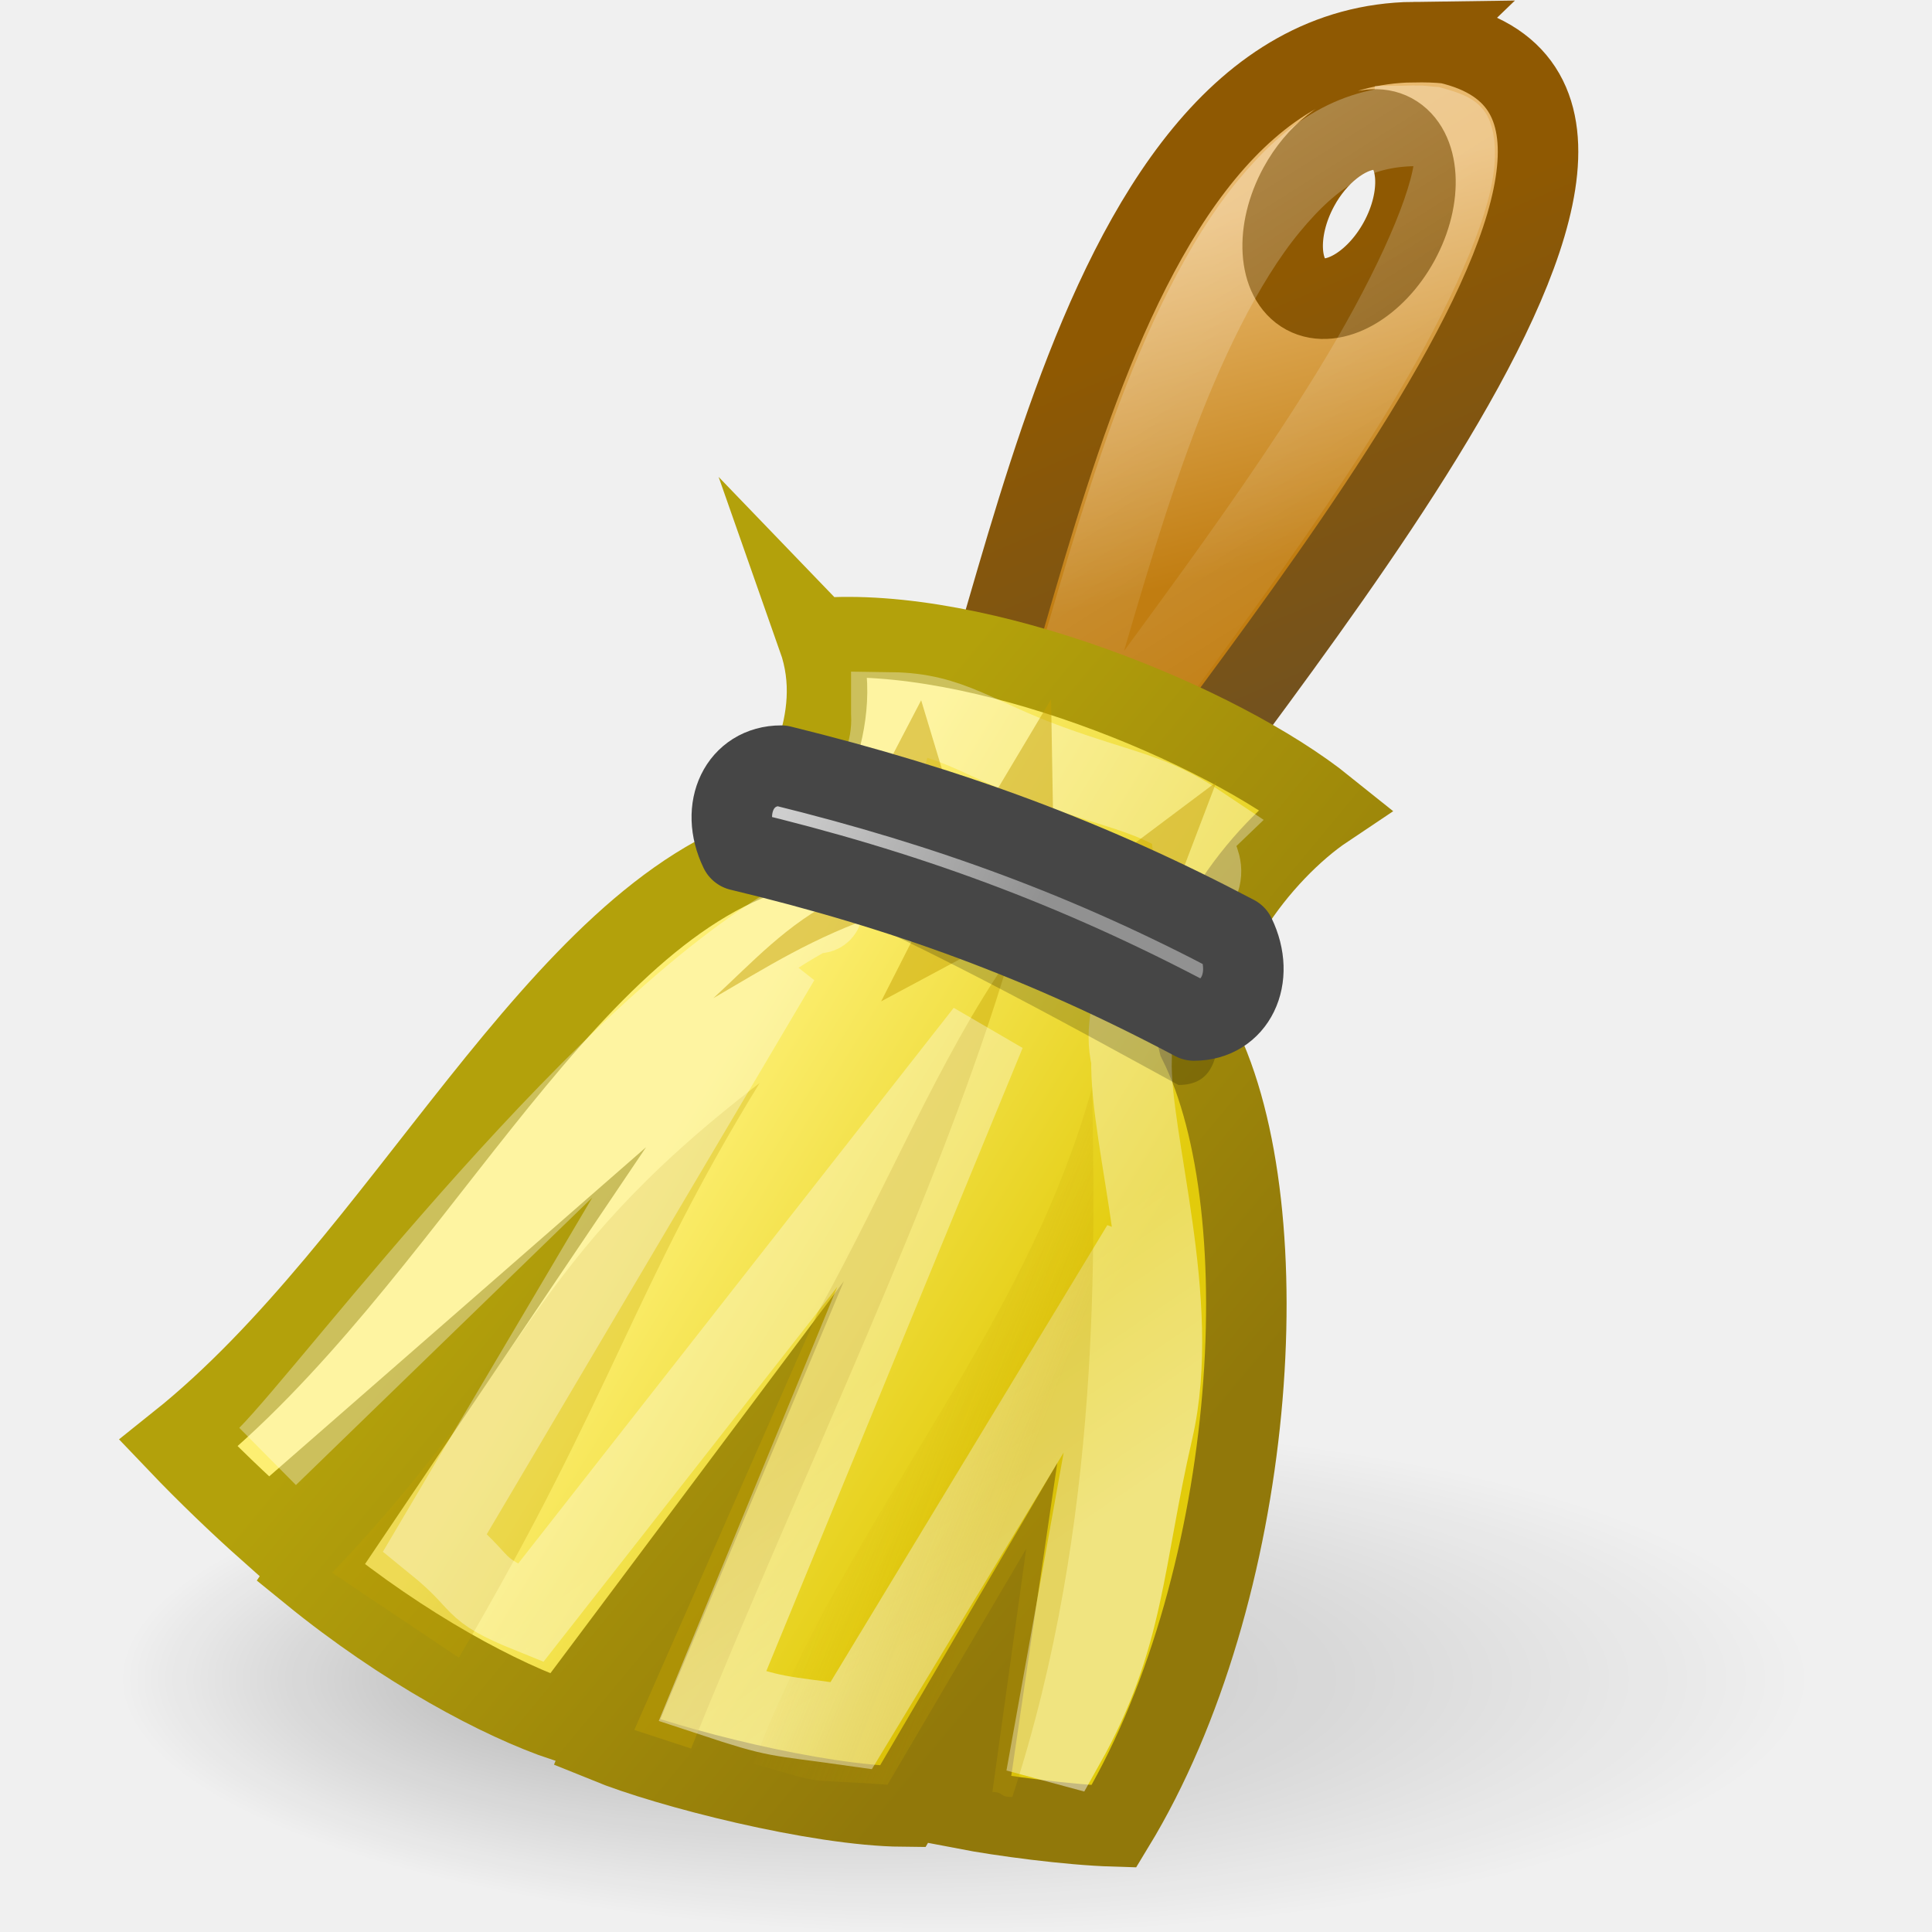
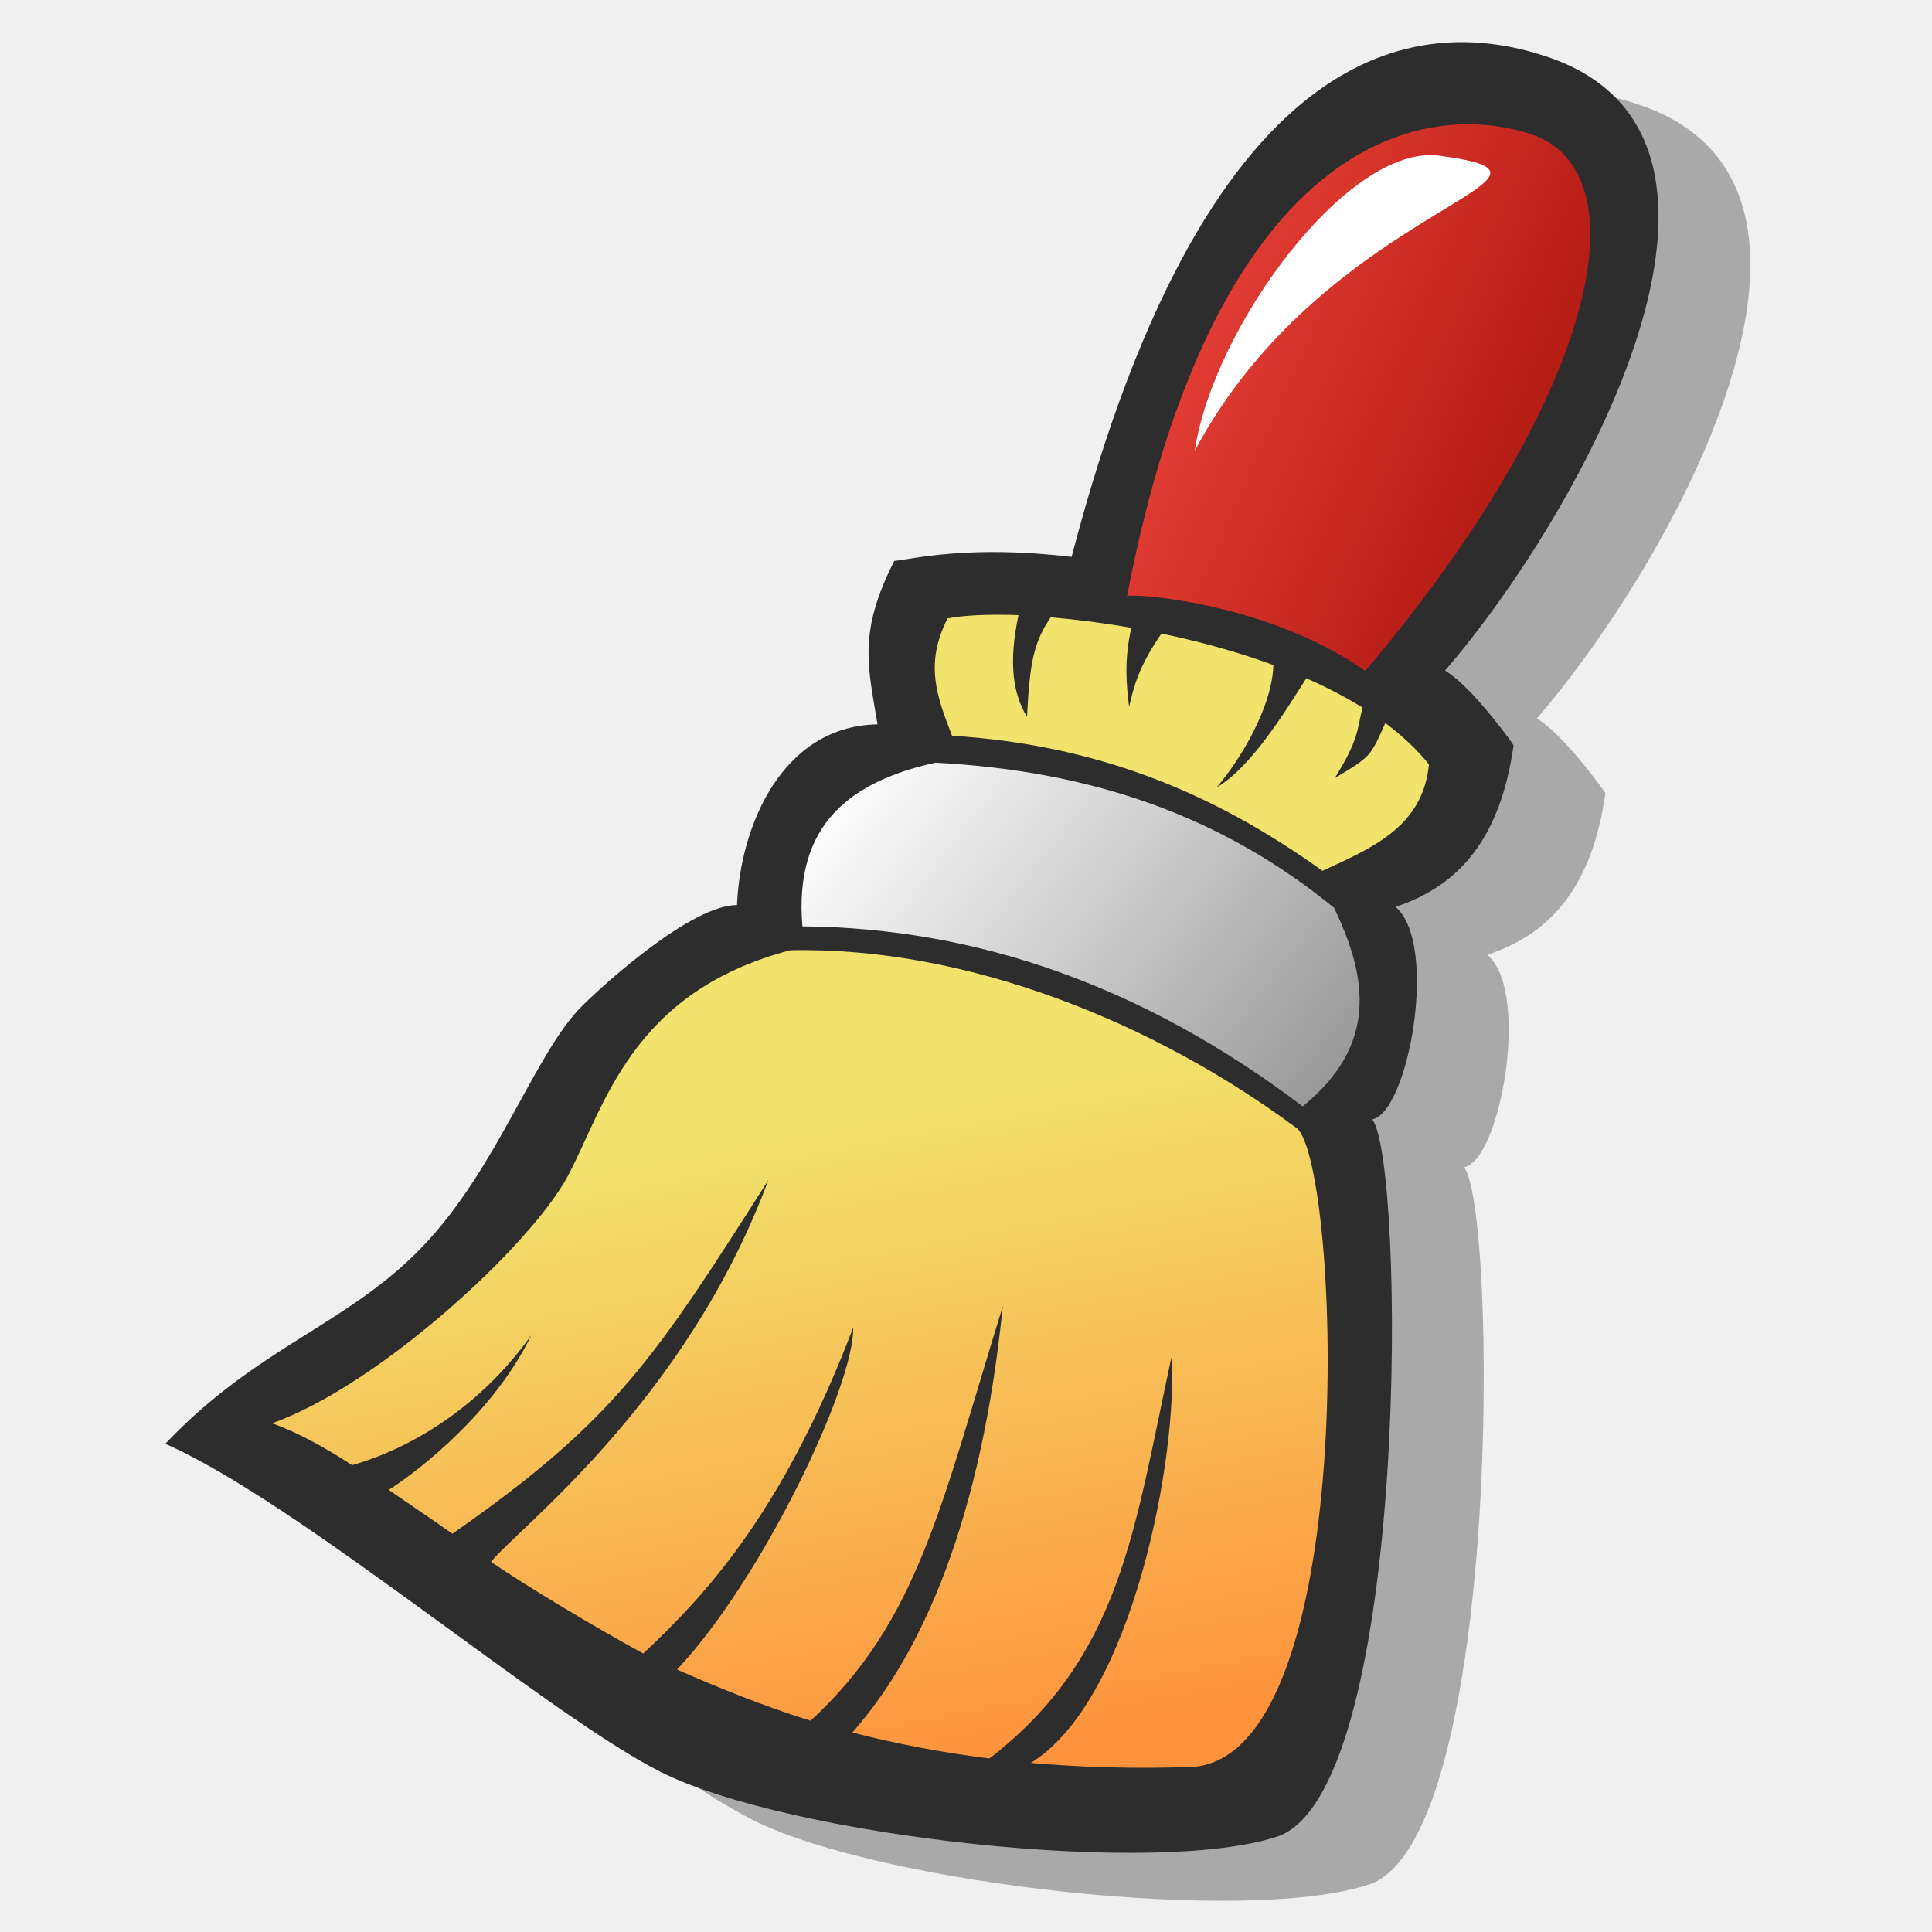
- <svg xmlns="http://www.w3.org/2000/svg" id="svg2" width="24" height="24" version="1.0">
-   <defs id="defs4">
-     <radialGradient id="radialGradient2541" cx="38" cy="69" r="20" fx="28.603" gradientTransform="matrix(1 0 0 .45 0 37.95)" gradientUnits="userSpaceOnUse">
-       <stop id="stop6021" offset="0" />
-       <stop id="stop6023" style="stop-opacity:0" offset="1" />
-     </radialGradient>
-     <linearGradient id="linearGradient2543" x1="28" x2="26" y1="16" y2="8" gradientTransform="matrix(.52499 0 0 .5277 -1.1749 -.77947)" gradientUnits="userSpaceOnUse">
-       <stop id="stop5960" style="stop-color:#c17d11" offset="0" />
-       <stop id="stop5962" style="stop-color:#e9b96e" offset="1" />
+ <svg xmlns="http://www.w3.org/2000/svg" xmlns:xlink="http://www.w3.org/1999/xlink" version="1.0" x="0" y="0" width="90" height="90" id="svg548">
+   <defs id="defs550">
+     <linearGradient id="linearGradient4112">
+       <stop style="stop-color:#b01911;stop-opacity:1;" offset="0" id="stop4114" />
+       <stop style="stop-color:#e23c33;stop-opacity:1;" offset="1" id="stop4116" />
    </linearGradient>
-     <linearGradient id="linearGradient2545" x1="30.325" x2="34" y1="9.241" y2="18" gradientTransform="matrix(.52499 0 0 .5277 -1.1749 -.77947)" gradientUnits="userSpaceOnUse">
-       <stop id="stop5998" style="stop-color:#8f5902" offset="0" />
-       <stop id="stop6000" style="stop-color:#73521e" offset="1" />
+     <linearGradient id="linearGradient8921">
+       <stop style="stop-color:#f1e36c;stop-opacity:1;" offset="0" id="stop8923" />
+       <stop style="stop-color:#ff933d;stop-opacity:1;" offset="1" id="stop8925" />
    </linearGradient>
-     <linearGradient id="linearGradient2547" x1="28" x2="33.447" y1="8" y2="16.686" gradientUnits="userSpaceOnUse">
-       <stop id="stop5986" style="stop-color:#fff" offset="0" />
-       <stop id="stop5988" style="stop-color:#fff;stop-opacity:.134" offset="1" />
+     <linearGradient id="linearGradient8913">
+       <stop style="stop-color:#9b9a9a;stop-opacity:1;" offset="0" id="stop8915" />
+       <stop style="stop-color:#ffffff;stop-opacity:1;" offset="1" id="stop8917" />
    </linearGradient>
-     <linearGradient id="linearGradient2549" x1="20.934" x2="30.208" y1="25.061" y2="30.743" gradientTransform="matrix(.52499 0 0 .5277 -1.1749 -.77947)" gradientUnits="userSpaceOnUse">
-       <stop id="stop5968" style="stop-color:#fdef72" offset="0" />
-       <stop id="stop5970" style="stop-color:#e2cb0b" offset="1" />
-     </linearGradient>
-     <linearGradient id="linearGradient2551" x1="17.032" x2="29.494" y1="27.447" y2="37.846" gradientTransform="matrix(.52499 0 0 .5277 -1.1749 -.77947)" gradientUnits="userSpaceOnUse">
-       <stop id="stop5989" style="stop-color:#b3a10b" offset="0" />
-       <stop id="stop5991" style="stop-color:#91780a" offset="1" />
-     </linearGradient>
-     <linearGradient id="linearGradient2553" x1="22.32" x2="18.986" y1="41.956" y2="37.029" gradientTransform="matrix(.52499 0 0 .5277 -1.1749 -.77947)" gradientUnits="userSpaceOnUse">
-       <stop id="stop5983" style="stop-color:#fff" offset="0" />
-       <stop id="stop5985" style="stop-color:#fff;stop-opacity:.694" offset="1" />
-     </linearGradient>
-     <linearGradient id="linearGradient2555" x1="27.355" x2="23.489" y1="36.218" y2="34.728" gradientTransform="matrix(.52499 0 0 .5277 -1.1749 -.77947)" gradientUnits="userSpaceOnUse">
-       <stop id="stop6001" style="stop-color:#c4a000" offset="0" />
-       <stop id="stop6003" style="stop-color:#c4a000;stop-opacity:0" offset="1" />
-     </linearGradient>
-     <linearGradient id="linearGradient2557" x1="27.652" x2="21.591" y1="23.146" y2="20.619" gradientTransform="matrix(.51282 0 0 .5277 -.84657 -.77947)" gradientUnits="userSpaceOnUse">
-       <stop id="stop2473" style="stop-color:#919191" offset="0" />
-       <stop id="stop2475" style="stop-color:#cecece" offset="1" />
-     </linearGradient>
+     <linearGradient xlink:href="#linearGradient8913" id="linearGradient8919" x1="19.493" y1="17.535" x2="12.366" y2="12.021" gradientUnits="userSpaceOnUse" gradientTransform="matrix(2.903815,0,0,2.903815,4.082454,0.6218009)" />
+     <linearGradient xlink:href="#linearGradient8921" id="linearGradient8927" x1="11.67" y1="17.656" x2="13.59" y2="27.805" gradientUnits="userSpaceOnUse" gradientTransform="matrix(3,0,0,3,2.252285,-1.064776)" />
+     <linearGradient xlink:href="#linearGradient4112" id="linearGradient4118" x1="71.095" y1="24.472" x2="55.113" y2="17.406" gradientUnits="userSpaceOnUse" />
  </defs>
-   <g id="layer1">
-     <g id="g2524" transform="translate(-.47496)">
-       <path id="path6017" transform="matrix(.52499 0 0 .3518 -7.4748 -3.418)" d="m58 69a20 9 0 1 1-40 0 20 9 0 1 1 40 0z" style="fill:url(#radialGradient2541);opacity:.25" />
-       <path id="path5371" d="m18.037 0.523c-4.307 0.056-4.933 8.574-6.169 10.109l2.1 0.759c1.382-2.307 8.272-9.978 4.495-10.851-0.147-0.016-0.288-0.018-0.427-0.016zm-0.541 1.088c0.102-0.01 0.193 0.003 0.279 0.049 0.343 0.186 0.38 0.789 0.082 1.336-0.298 0.547-0.822 0.845-1.165 0.66-0.343-0.186-0.38-0.789-0.082-1.336 0.223-0.41 0.581-0.679 0.886-0.709z" style="fill-rule:evenodd;fill:url(#linearGradient2543);stroke-width:1px;stroke:url(#linearGradient2545)" />
-       <path id="path5992" transform="matrix(.52499 0 0 .5277 -1.1749 -.77947)" d="m36.625 4.438c-1.404 0.018-2.408 0.624-3.469 1.906s-2.011 3.244-2.781 5.344c-0.77 2.1-1.388 4.324-1.969 6.281-0.277 0.934-0.502 1.786-0.781 2.562l0.469 0.188c1.805-2.666 4.739-6.29 7.031-10 1.297-2.099 2.232-4.104 2.406-5.219 0.087-0.557-0.01-0.807-0.031-0.844-0.018-0.032-0.113-0.09-0.469-0.188-0.125-0.008-0.241-0.033-0.406-0.031z" style="fill:none;opacity:.267;stroke-width:1.9px;stroke:url(#linearGradient2547)" />
-       <path id="path5367" d="m10.637 7.928c0.372 1.057-0.284 1.972-0.525 2.639-2.725 0.816-4.613 5.121-7.42 7.363 0.351 0.368 0.762 0.762 1.12 1.08l2.133-1.863-1.61 2.388c1.16 0.945 2.365 1.587 3.153 1.85l1.444-1.929-0.919 2.193c0.762 0.311 2.617 0.782 3.675 0.792l1.052-1.796-0.269 1.829c0.436 0.084 1.28 0.197 1.842 0.214 1.765-2.902 2.1-7.635 1.05-9.746-0.263-1.055 0.787-2.375 1.575-2.902-1.312-1.055-4.308-2.271-6.3-2.111z" style="fill-rule:evenodd;fill:url(#linearGradient2549);stroke-miterlimit:20;stroke:url(#linearGradient2551)" />
-       <path id="path5975" d="m4.6 19.537c2.529-2.644 2.344-3.801 5.311-6.083-1.566 2.548-1.819 3.873-3.736 7.138l-1.575-1.055z" style="fill-rule:evenodd;fill:#c4a000;opacity:.267" />
-       <path id="path5979" d="m8.354 21.491 2.282-5.193c0.874-1.575 1.501-3.15 2.378-4.405-0.841 2.859-2.568 6.397-3.954 9.828l-0.705-0.231z" style="fill-rule:evenodd;fill:#c4a000;opacity:.416" />
-       <path id="path6014" d="m11.547 8.851c0.051 1.011-0.803 1.467-0.958 1.896-0.055 0.15 0.278 0.669-0.011 0.588-2.545 1.338-5.921 5.891-6.775 6.754l6.357-6.167-4.279 7.238c0.667 0.542 0.394 0.559 1.184 0.878l5.651-7.21-3.391 8.244c0.838 0.277 0.755 0.227 1.724 0.364l3.609-5.958-1.107 6.153 0.148 0.04c0.752-1.338 0.727-2.293 1.098-3.904 0.368-1.597-0.292-3.598-0.266-4.609-0.182-0.732 0.428-1.535 0.799-2.131 0.224-0.36-0.231-0.504 0.049-0.773-0.615-0.413-0.935-0.413-1.872-0.754-0.925-0.336-1.221-0.64-1.96-0.65z" style="fill:none;opacity:.478;stroke-width:1px;stroke:url(#linearGradient2553)" />
-       <path id="path5977" d="m9.834 21.911c1.143-3.035 3.358-5.313 4.209-8.409 0.027 1.933 0.131 5.385-0.993 8.821-0.168 9.37e-4 -0.091-0.058-0.247-0.063l0.42-3.021-1.723 2.931c-1.15-0.082-0.68 0.017-1.667-0.26z" style="fill-rule:evenodd;fill:url(#linearGradient2555);opacity:.247" />
-       <path id="path5995" d="m10.902 11.152c-0.657 0.325-1.083 0.806-1.566 1.248 0.644-0.374 1.249-0.765 2.1-1.049l-0.534-0.198z" style="fill-rule:evenodd;fill:#c4a000;opacity:.482" />
-       <path id="path5997" d="m11.955 11.39-0.534 1.049 1.565-0.838-1.031-0.211z" style="fill-rule:evenodd;fill:#c4a000;opacity:.482" />
-       <path id="path6007" d="m11.918 8.699-0.47 0.901 0.822 0.265-0.352-1.166z" style="fill-rule:evenodd;fill:#c4a000;opacity:.482" />
-       <path id="path6009" d="m15.585 9.714-1.292 0.969 0.822 0.265 0.47-1.234z" style="fill-rule:evenodd;fill:#c4a000;opacity:.482" />
-       <path id="path6011" d="m13.532 8.687-0.795 1.332 0.822 0.265-0.027-1.597z" style="fill-rule:evenodd;fill:#c4a000;opacity:.482" />
-       <path id="path6013" d="m9.833 10.843c-0.298-1.565 4.9 1.136 5.794 1.58-0.003 0.569 0 1.055-0.513 1.055-1.348-0.735-3.431-1.902-5.281-2.635z" style="fill-rule:evenodd;opacity:.2" />
-       <path id="path5373" d="m9.666 10.566c-0.256-0.528 0-1.055 0.513-1.055 2.095 0.515 3.845 1.164 5.641 2.111 0.256 0.528 0 1.055-0.513 1.055-1.855-0.984-3.605-1.623-5.641-2.111z" style="fill-rule:evenodd;fill:url(#linearGradient2557);stroke-linejoin:round;stroke-width:1px;stroke:#464646" />
-     </g>
-   </g>
+   <path id="path2170" d="M 11.976,69.49 C 16.269,64.955 20.449,63.966 23.96,60.303 C 27.47,56.64 29.196,51.268 31.394,49.092 C 32.547,47.951 36.503,44.399 38.61,44.391 C 38.762,40.671 40.729,36.051 45.156,35.974 C 44.698,33.227 44.253,31.661 45.938,28.36 C 46.849,28.268 49.433,27.606 54.195,28.173 C 60.716,3.173 70.888,3.059 76.317,4.864 C 87.654,8.633 77.917,26.14 71.592,33.47 C 72.779,34.169 74.579,36.628 74.786,36.949 C 74.181,41.198 72.34,43.466 69.288,44.477 C 71.315,46.217 69.88,54.07 68.201,54.375 C 69.736,56.287 69.971,85.316 63.888,87.748 C 58.266,89.715 41.018,87.78 35.052,84.774 C 29.755,82.105 18.189,72.209 11.976,69.49 z " style="fill:#000000;fill-opacity:0.294;fill-rule:evenodd;stroke:none;stroke-width:1px;stroke-linecap:butt;stroke-linejoin:miter;stroke-opacity:1" />
+   <path style="fill:#2d2d2d;fill-opacity:1;fill-rule:evenodd;stroke:none;stroke-width:1px;stroke-linecap:butt;stroke-linejoin:miter;stroke-opacity:1" d="M 7.699,67.259 C 11.993,62.724 16.172,61.735 19.683,58.072 C 23.193,54.409 24.919,49.037 27.117,46.861 C 28.27,45.72 32.226,42.168 34.333,42.16 C 34.486,38.439 36.452,33.82 40.879,33.743 C 40.421,30.996 39.976,29.43 41.661,26.128 C 42.572,26.037 45.157,25.375 49.919,25.942 C 56.439,0.941 66.611,0.828 72.041,2.633 C 83.377,6.402 73.64,23.908 67.315,31.239 C 68.502,31.937 70.302,34.397 70.509,34.718 C 69.904,38.967 68.063,41.235 65.011,42.245 C 67.039,43.985 65.603,51.838 63.924,52.144 C 65.459,54.056 65.694,83.084 59.611,85.516 C 53.989,87.484 36.741,85.548 30.775,82.542 C 25.478,79.873 13.912,69.978 7.699,67.259 z " id="path6970" />
+   <path style="fill:url(#linearGradient8919);fill-opacity:1;fill-rule:evenodd;stroke:none;stroke-width:1px;stroke-linecap:butt;stroke-linejoin:miter;stroke-opacity:1" d="M 37.38,43.154 C 36.972,38.365 39.664,36.396 43.569,35.529 C 50.801,35.907 56.853,37.967 62.144,42.288 C 63.71,45.53 64.199,48.688 60.684,51.539 C 53.315,45.956 45.538,43.222 37.38,43.154 z " id="path5022" />
+   <path style="fill:url(#linearGradient8927);fill-opacity:1;fill-rule:evenodd;stroke:none;stroke-width:1px;stroke-linecap:butt;stroke-linejoin:miter;stroke-opacity:1" d="M 36.813,44.266 C 29.368,46.217 28.167,51.58 26.444,54.796 C 24.721,58.013 17.672,64.522 12.674,66.304 C 13.859,66.72 15.085,67.4 16.403,68.252 C 17.835,67.854 21.712,66.444 24.75,62.2 C 22.812,66.207 18.748,69.022 18.106,69.402 C 18.827,69.905 20.288,70.887 21.075,71.447 C 28.698,66.131 30.499,63.272 35.792,54.975 C 31.951,65.317 24.154,71.165 22.872,72.758 C 24.603,73.94 27.838,75.87 29.967,77.027 C 32.616,74.517 36.348,70.759 39.745,61.845 C 39.798,64.578 35.442,73.653 31.538,77.771 C 33.251,78.536 35.762,79.551 37.759,80.158 C 42.766,75.546 43.828,70.177 46.712,60.856 C 45.719,70.715 42.999,76.977 39.707,80.706 C 41.688,81.218 43.811,81.632 46.092,81.916 C 52.257,77.162 52.833,71.206 54.566,63.251 C 54.896,67.547 52.833,79.163 48.021,82.122 C 50.391,82.333 52.924,82.405 55.636,82.307 C 63.549,81.529 62.4,53.497 60.323,52.494 C 53.807,47.673 45.113,44.092 36.813,44.266 z " id="path5993" />
+   <path style="fill:#f1e36c;fill-opacity:1;fill-rule:evenodd;stroke:none;stroke-width:1px;stroke-linecap:butt;stroke-linejoin:miter;stroke-opacity:1" d="M 44.35,34.273 C 43.649,32.451 43.059,30.944 44.14,28.809 C 44.875,28.663 46.03,28.605 47.446,28.655 C 46.962,30.907 47.207,32.359 47.841,33.393 C 47.977,30.66 48.204,29.876 48.944,28.757 C 50.104,28.855 51.377,29.015 52.701,29.245 C 52.352,30.81 52.479,31.915 52.598,32.935 C 52.821,31.963 53.034,31.074 54.104,29.513 C 55.844,29.874 57.629,30.358 59.319,30.98 C 59.265,32.926 57.801,35.357 56.684,36.674 C 58.253,35.763 59.81,33.244 60.853,31.596 C 61.779,32.003 62.661,32.457 63.471,32.961 C 63.217,33.981 63.31,34.442 62.177,36.248 C 63.894,35.224 63.839,35.225 64.533,33.683 C 65.313,34.265 66.002,34.905 66.566,35.607 C 66.286,38.55 63.848,39.525 61.605,40.568 C 56.399,36.829 50.982,34.694 44.35,34.273 z " id="path6966" />
+   <path style="fill:url(#linearGradient4118);fill-opacity:1.0;fill-rule:evenodd;stroke:none;stroke-width:1px;stroke-linecap:butt;stroke-linejoin:miter;stroke-opacity:1" d="M 52.5,27.772 C 56.546,6.78 66.005,4.583 71.23,6.219 C 76.681,7.926 74.404,18.519 63.598,31.254 C 58.956,27.99 52.572,27.627 52.5,27.772 z " id="path6968" />
+   <path style="fill:#ffffff;fill-opacity:1;fill-rule:evenodd;stroke:none;stroke-width:1px;stroke-linecap:butt;stroke-linejoin:miter;stroke-opacity:1" d="M 55.658,20.997 C 56.508,15.256 62.8,6.683 67.049,7.252 C 74.754,8.283 61.768,9.518 55.658,20.997 z " id="path6973" />
</svg>
